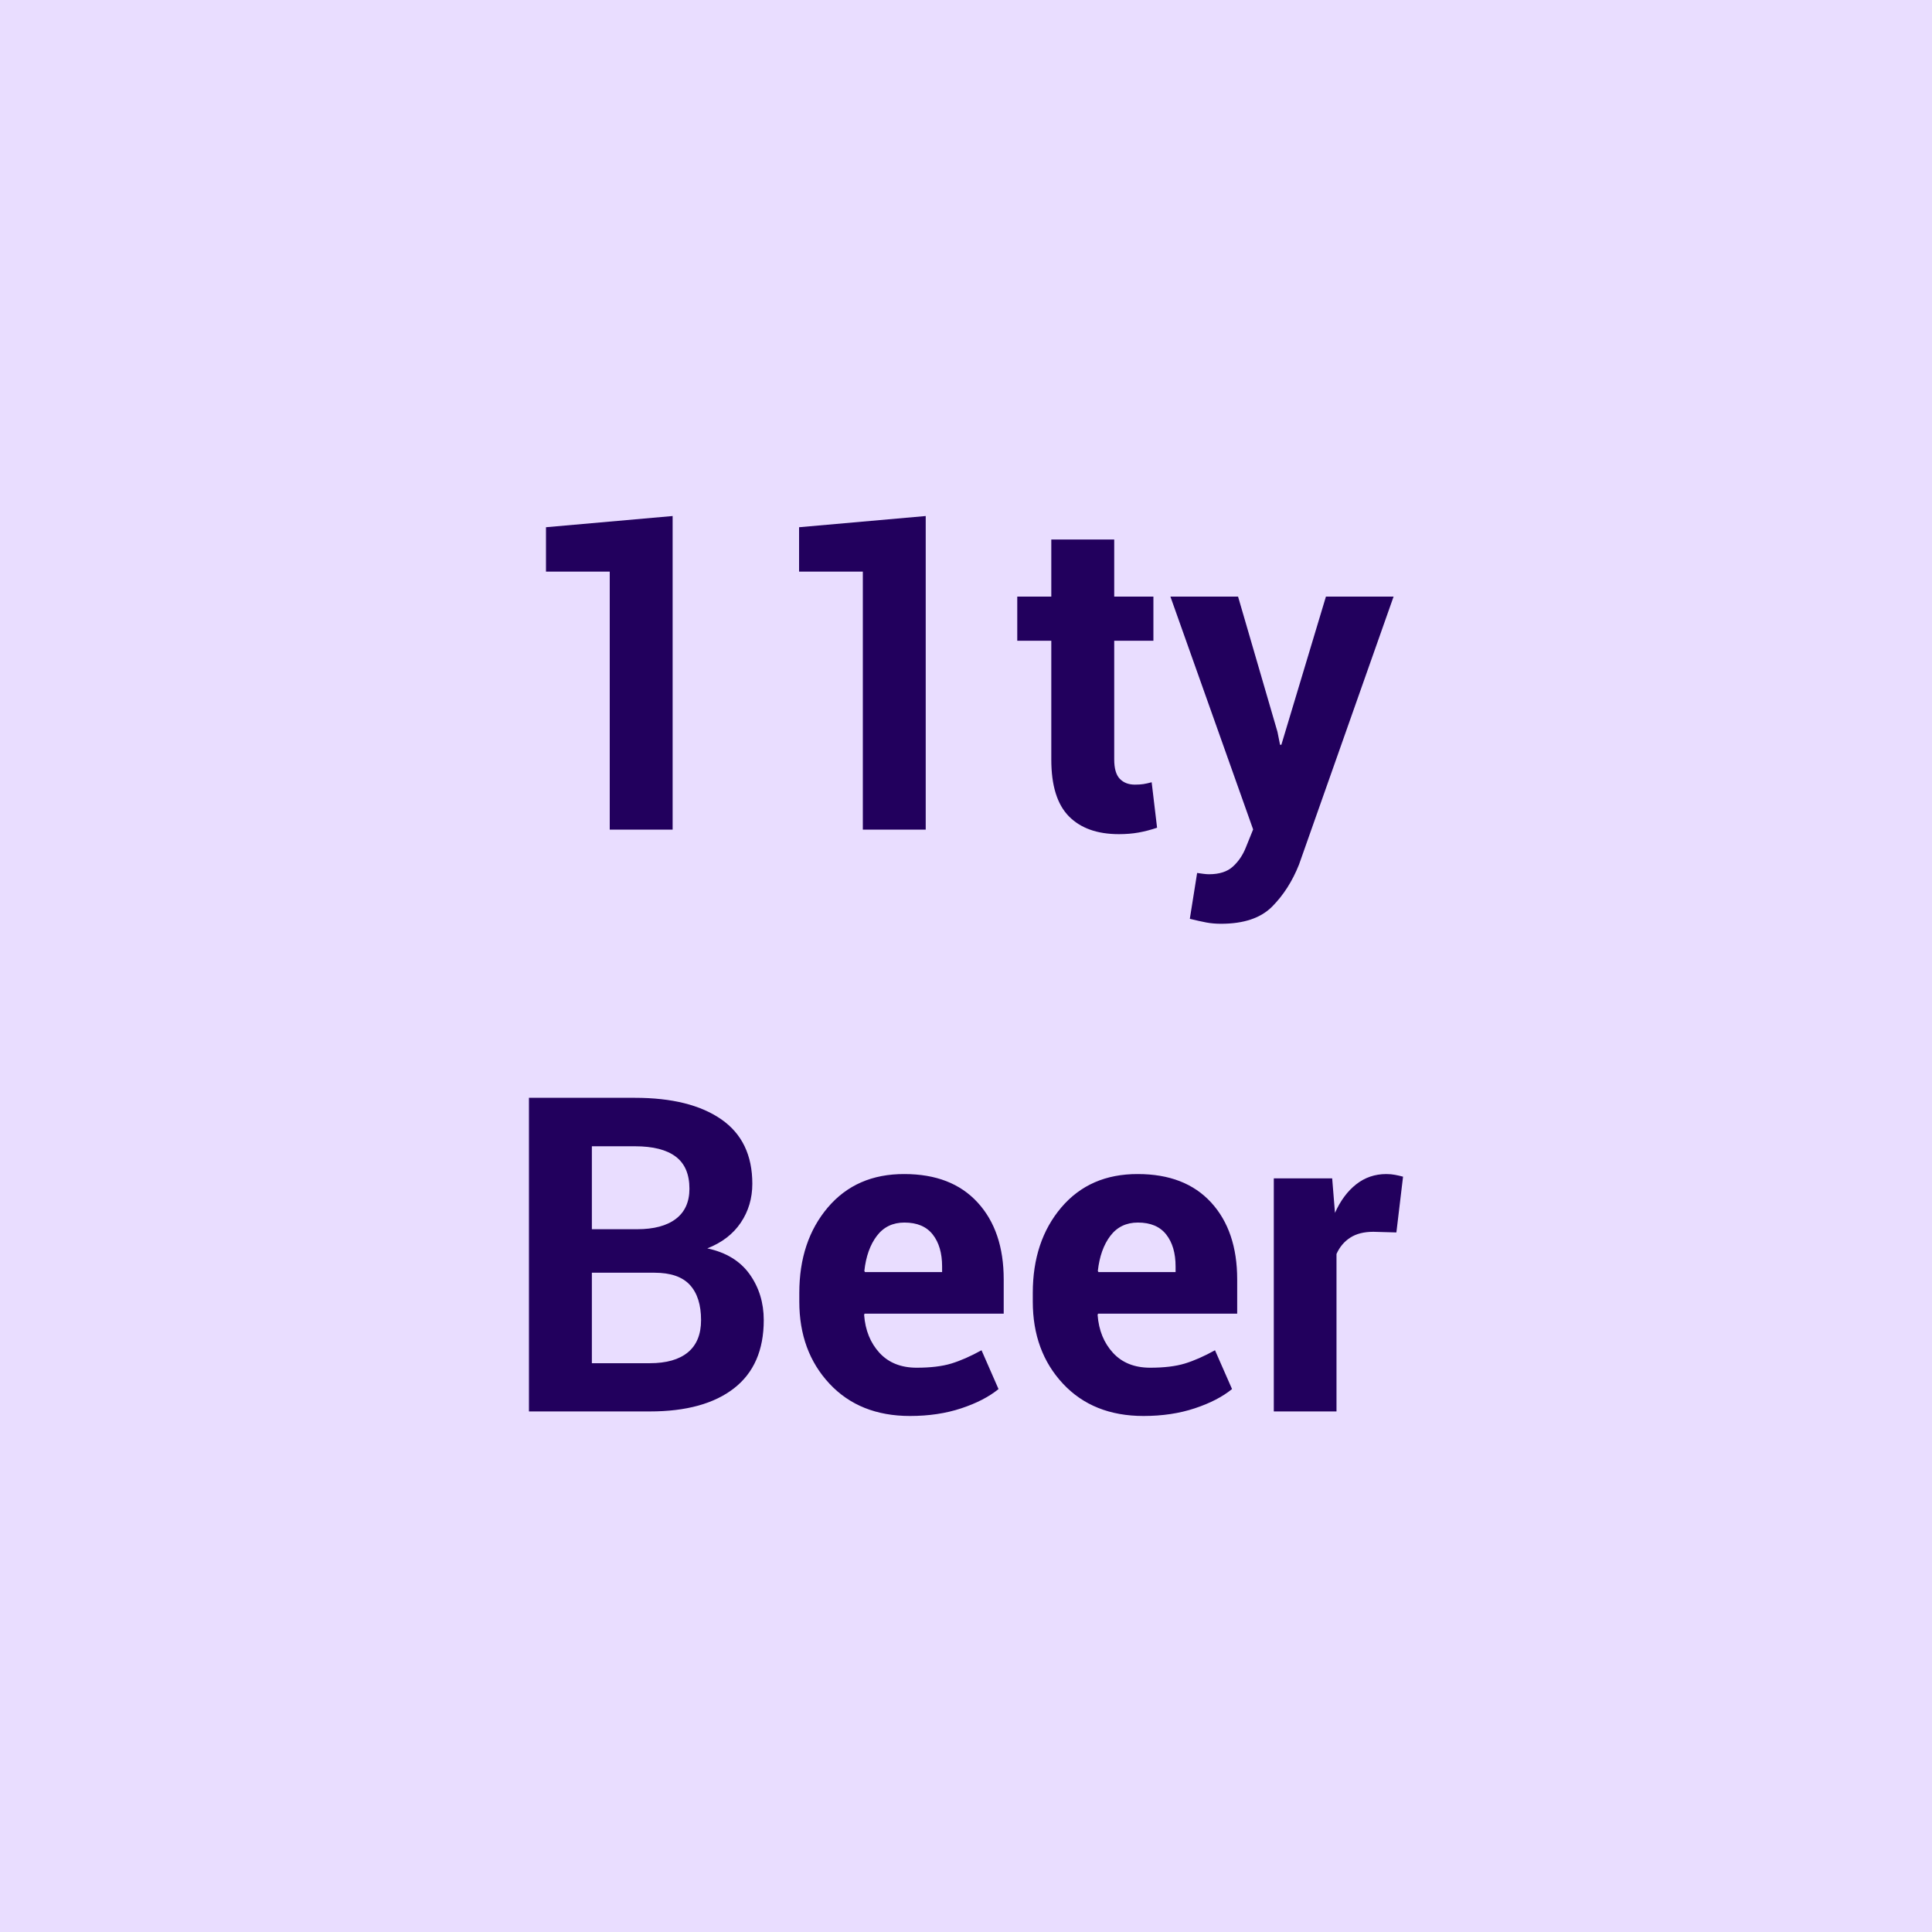
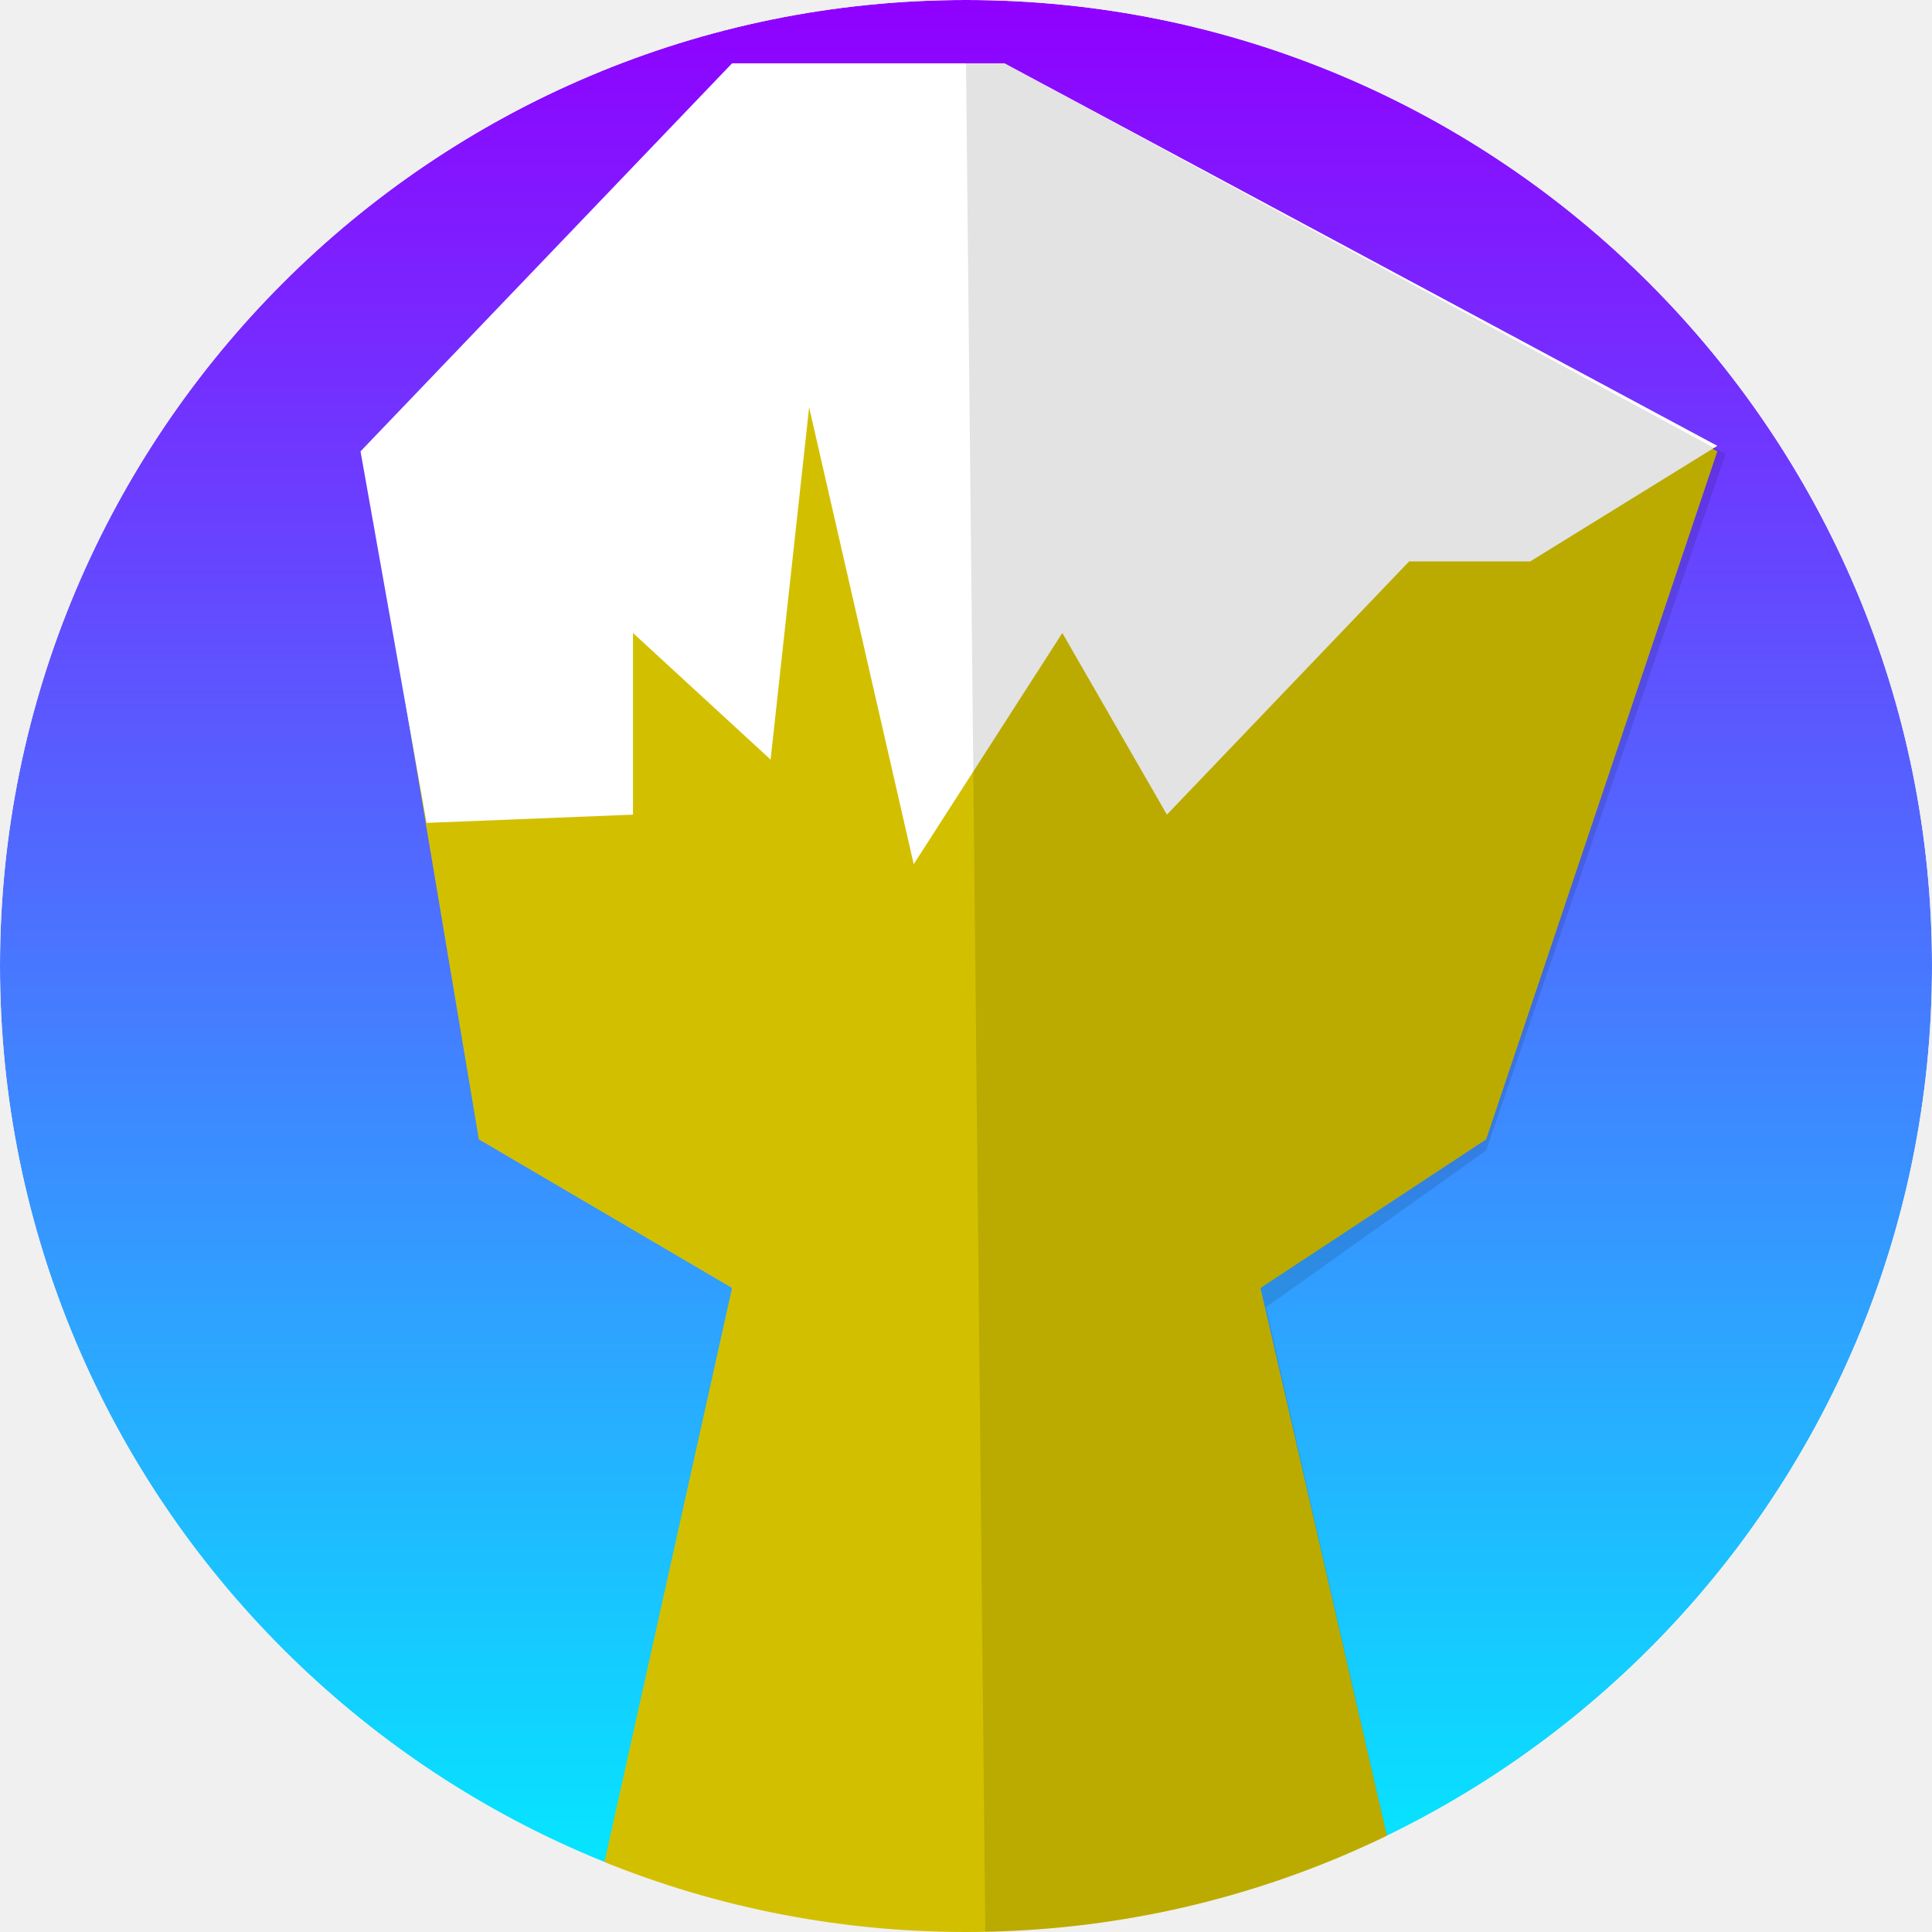
- <svg xmlns="http://www.w3.org/2000/svg" width="600" height="600" viewBox="0 0 600 600">
-   <rect width="100%" height="100%" fill="#e9ddff" />
-   <path fill="#22005d" d="M208.89 160.255v97.4h-19.53v-80.14h-19.8v-13.78l39.33-3.48Zm78.6 0v97.4h-19.53v-80.14h-19.8v-13.78l39.33-3.48Zm39 7.29h19.54v17.73h12.17v13.71h-12.17v36.86q0 4.22 1.73 6.02 1.74 1.81 4.69 1.81 1.54 0 2.64-.17t2.57-.57l1.68 14.12q-2.95 1-5.76 1.5-2.81.5-6.08.5-10.1 0-15.56-5.55-5.45-5.55-5.45-17.59v-36.93h-10.57v-13.71h10.57v-17.73Zm58 17.73 12.24 42.01.8 4.01h.41l13.84-46.02h21.01l-29.37 83.22q-3.08 7.76-8.36 13.07-5.29 5.32-15.86 5.32-2.47 0-4.58-.4-2.1-.4-5.11-1.14l2.27-14.24q.87.13 1.87.26 1.01.14 1.81.14 4.82 0 7.42-2.38 2.61-2.37 4.02-5.92l2.27-5.62-25.69-72.31h21.01ZM201.8 438.335h-37.53v-97.4h32.91q17.2 0 26.83 6.69 9.63 6.69 9.63 20 0 6.76-3.58 12.08t-10.4 7.99q8.76 1.88 13.15 8.03 4.38 6.15 4.38 14.25 0 13.98-9.23 21.17-9.24 7.19-26.16 7.19Zm1.47-43.08h-19.46v28.1h17.99q7.76 0 11.84-3.38t4.08-10q0-7.16-3.48-10.94-3.48-3.78-10.97-3.78Zm-19.46-39.27v25.76h14.04q7.83 0 12.04-3.21 4.22-3.21 4.22-9.37 0-6.75-4.25-9.96-4.25-3.22-12.68-3.22h-13.37Zm98.8 83.76q-15.65 0-25.02-10.04-9.36-10.03-9.36-25.48v-2.68q0-16.12 8.86-26.56 8.86-10.43 23.78-10.37 14.65 0 22.74 8.83 8.1 8.83 8.1 23.89v10.63h-43.22l-.13.4q.54 7.16 4.78 11.78 4.25 4.61 11.54 4.61 6.49 0 10.77-1.3 4.28-1.31 9.37-4.12l5.28 12.05q-4.41 3.61-11.57 5.98-7.16 2.38-15.92 2.38Zm-1.74-60.07q-5.42 0-8.56 4.14-3.15 4.15-3.88 10.91l.2.33h23.95v-1.74q0-6.22-2.91-9.93t-8.8-3.71Zm74.25 60.07q-15.65 0-25.02-10.04-9.36-10.03-9.36-25.48v-2.68q0-16.12 8.86-26.56 8.87-10.43 23.78-10.37 14.65 0 22.75 8.83 8.09 8.83 8.09 23.89v10.63h-43.21l-.14.4q.54 7.16 4.79 11.78 4.24 4.61 11.54 4.61 6.49 0 10.77-1.3 4.28-1.31 9.36-4.12l5.29 12.05q-4.42 3.61-11.58 5.98-7.15 2.38-15.92 2.38Zm-1.74-60.07q-5.42 0-8.56 4.14-3.14 4.15-3.88 10.91l.2.33h23.95v-1.74q0-6.22-2.91-9.93t-8.8-3.71Zm82.35-14.25-2.07 17.32-7.16-.2q-4.35 0-7.16 1.81-2.81 1.8-4.28 5.08v48.9h-19.47v-72.38h18.13l.87 10.71q2.54-5.69 6.59-8.87 4.05-3.18 9.33-3.18 1.47 0 2.71.24 1.24.23 2.51.57Z" />
+ <svg xmlns="http://www.w3.org/2000/svg" width="351" height="351" viewBox="0 0 351 351" fill="none">
+   <mask id="mask0_0_1" style="mask-type:alpha" maskUnits="userSpaceOnUse" x="0" y="0" width="351" height="351">
+     <rect width="351" height="351" rx="175.5" fill="#D9D9D9" />
+   </mask>
+   <g mask="url(#mask0_0_1)">
+     <rect width="351" height="351" rx="175.5" fill="url(#paint0_linear_0_1)" />
+     <path d="M66 82L133 12H182L312 82L270 207L229 234L256 351H107L133 234L87 207L66 82Z" fill="#D2C000" />
+     <path d="M65.5 82L133 11.5H182.5L312 81L278 102H256L212 148L193 115L166 157L147 74L140 138L115 115V148L77.5 149.5L65.5 82Z" fill="white" />
+     <path d="M179 351L175.5 11.5H182.5L313.5 82.5L270 209L230 237.5L256 351H179Z" fill="black" fill-opacity="0.11" />
+   </g>
+   <defs>
+     <linearGradient id="paint0_linear_0_1" x1="175.5" y1="0" x2="175.5" y2="351" gradientUnits="userSpaceOnUse">
+       <stop stop-color="#9000FF" />
+       <stop offset="1" stop-color="#00EEFF" />
+     </linearGradient>
+   </defs>
</svg>
